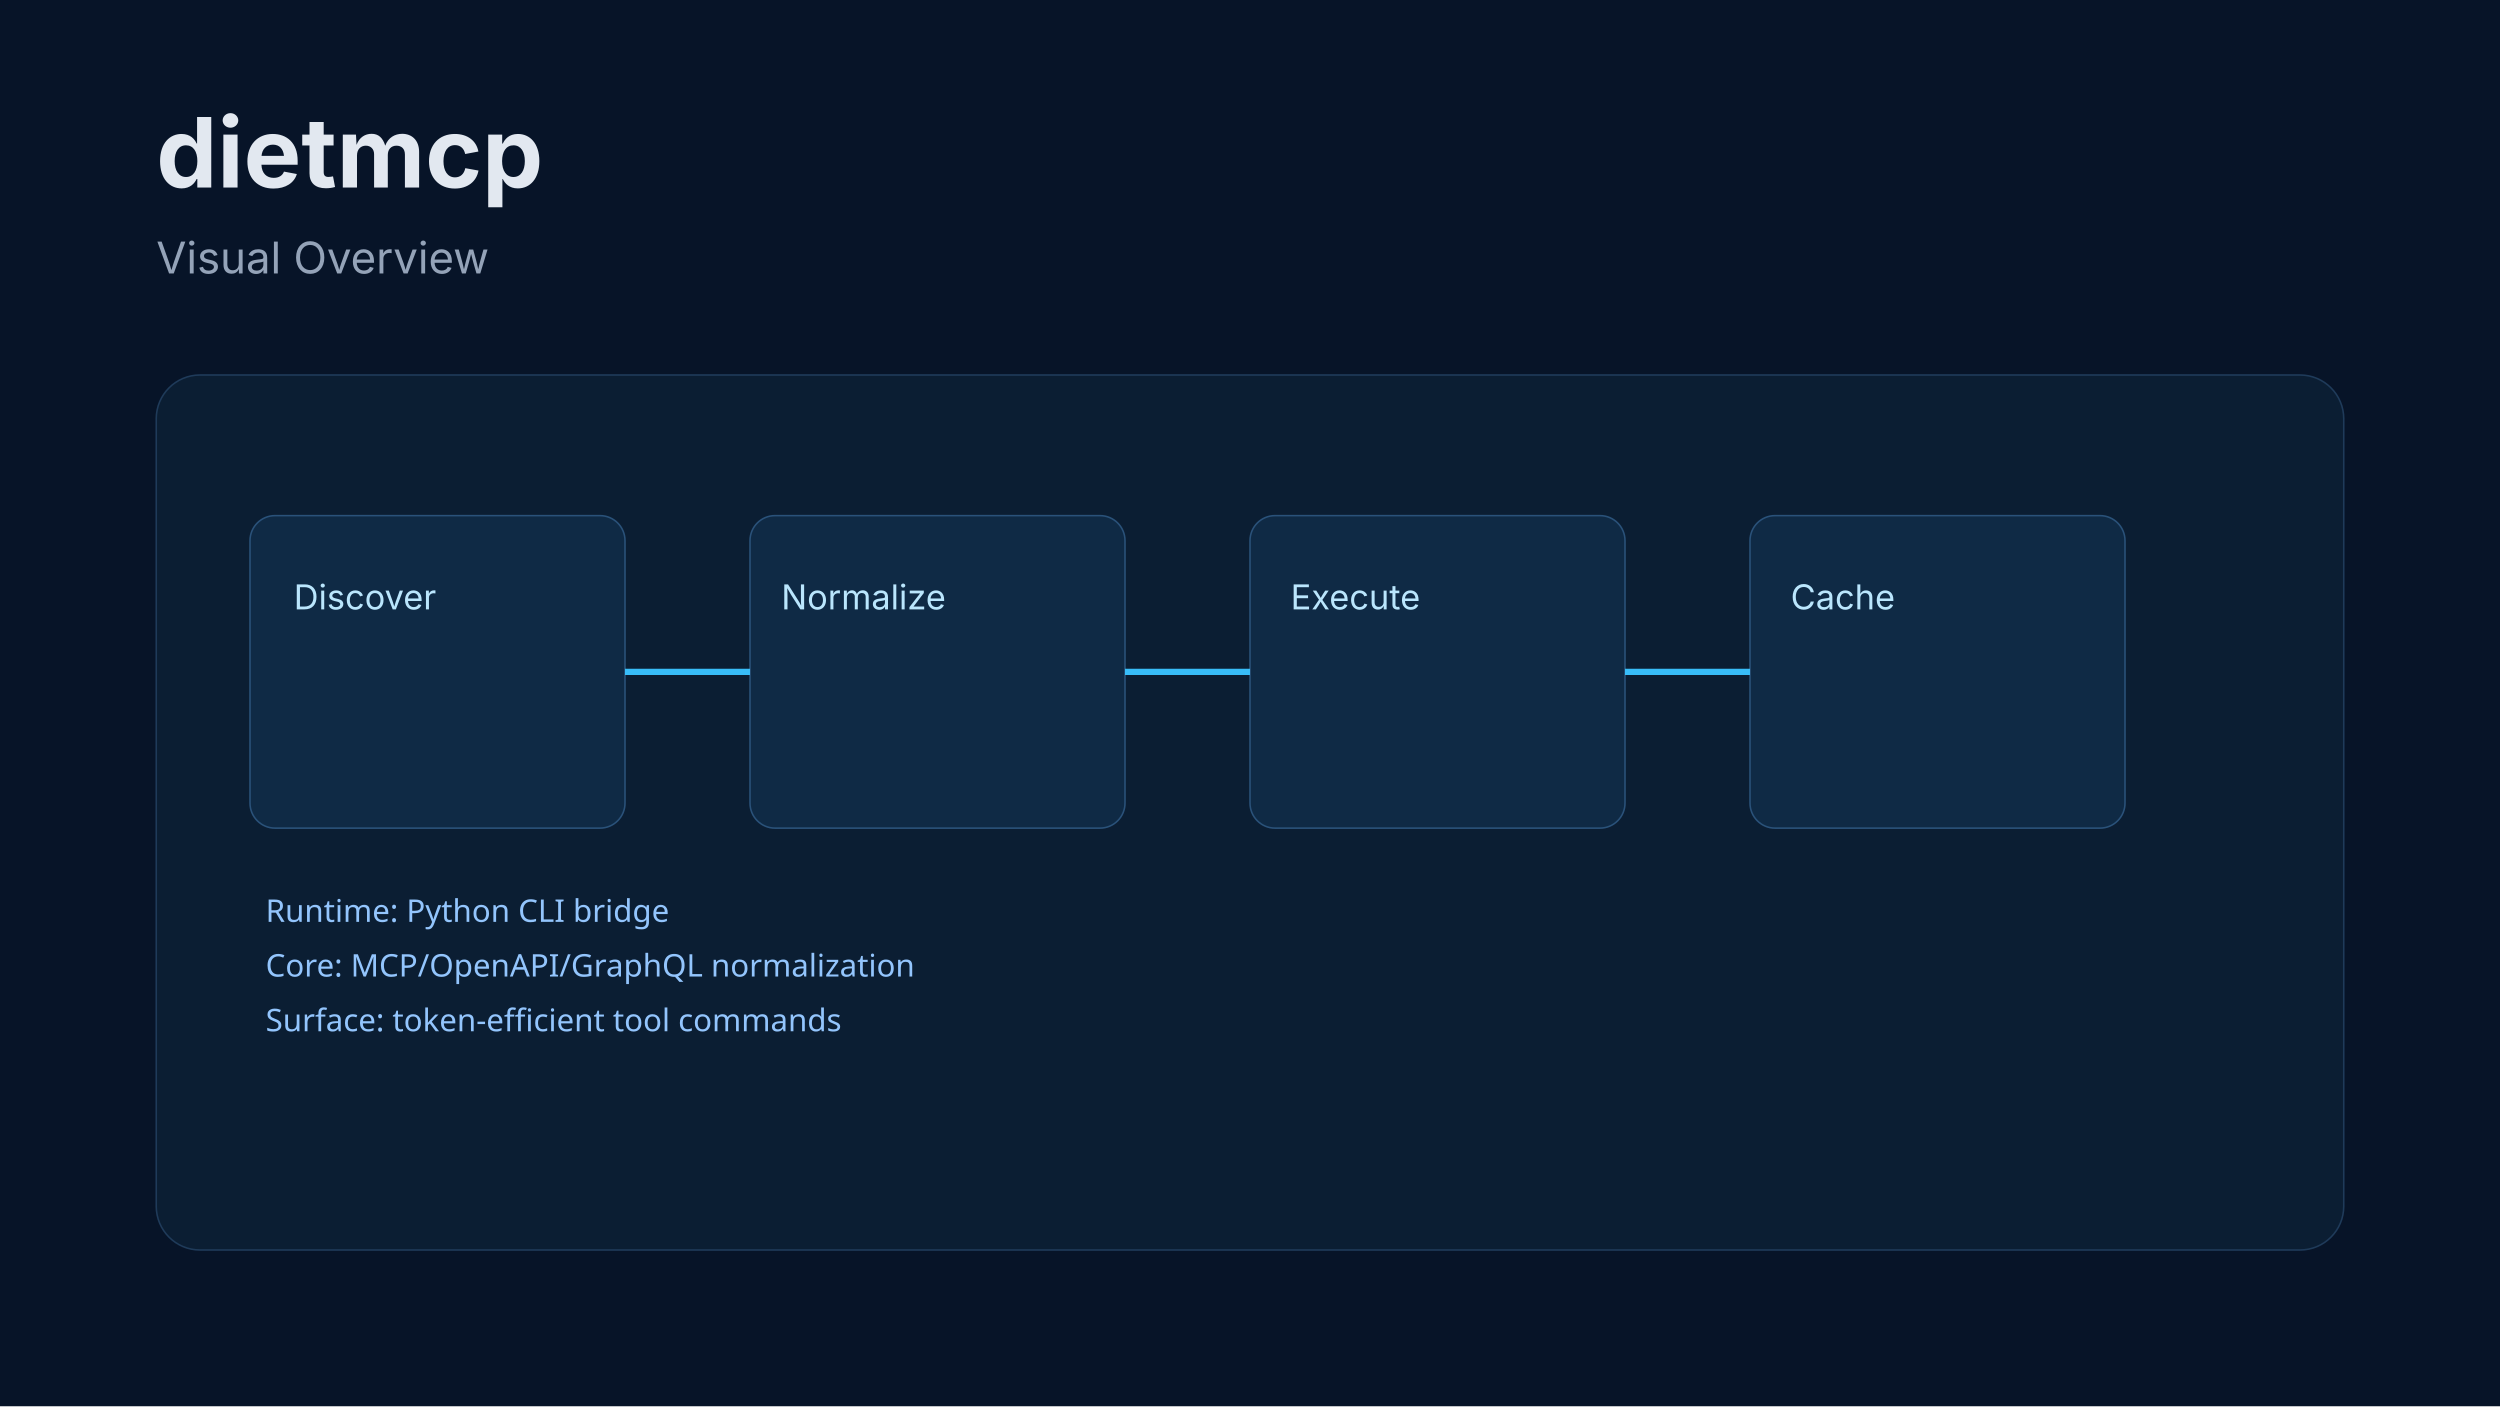
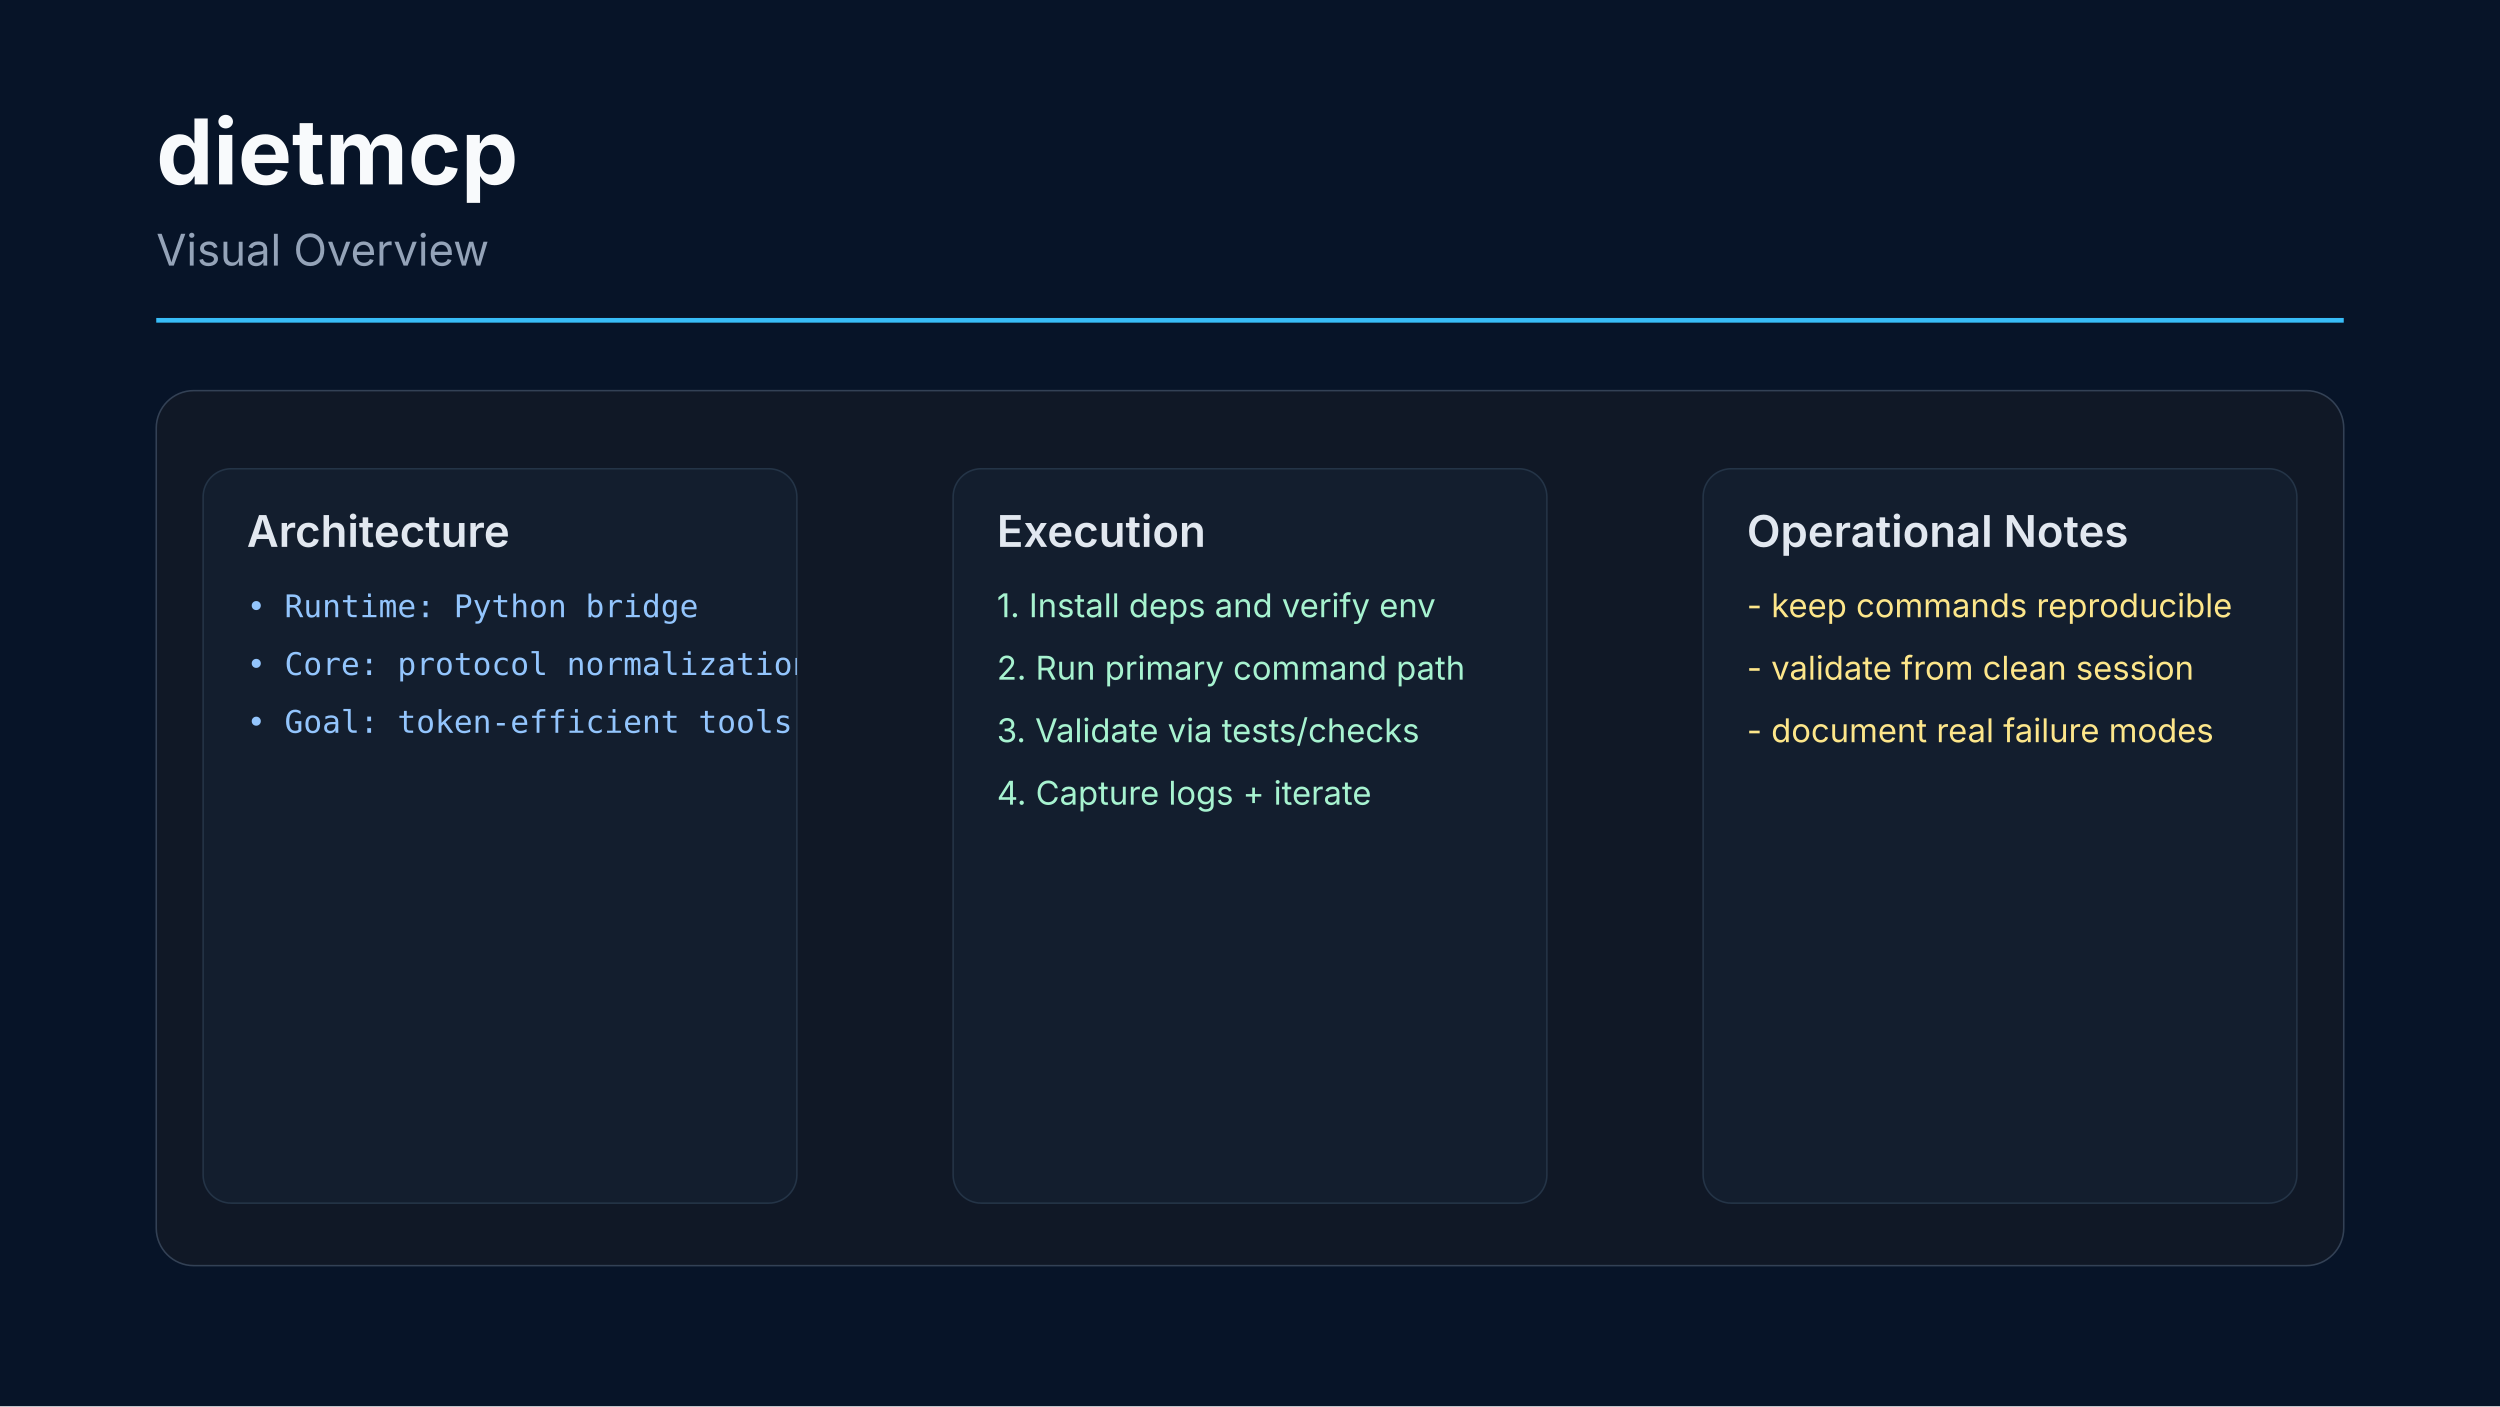
- <svg xmlns="http://www.w3.org/2000/svg" width="1600" height="900" viewBox="0 0 1600 900">
+ <svg xmlns="http://www.w3.org/2000/svg" width="1600" height="900" viewBox="0 0 1600 900" role="img" aria-label="dietmcp visual overview">
+   <defs>
+     <clipPath id="clipL">
+       <rect x="130" y="340" width="380" height="370" rx="12" />
+     </clipPath>
+     <clipPath id="clipM">
+       <rect x="610" y="340" width="380" height="370" rx="12" />
+     </clipPath>
+     <clipPath id="clipR">
+       <rect x="1090" y="340" width="380" height="370" rx="12" />
+     </clipPath>
+   </defs>
  <rect width="1600" height="900" fill="#071428" />
-   <text x="100" y="120" fill="#E2E8F0" font-size="62" font-family="Inter" font-weight="700">dietmcp</text>
-   <text x="100" y="175" fill="#94A3B8" font-size="28" font-family="Inter">Visual Overview</text>
-   <rect x="100" y="240" width="1400" height="560" rx="28" fill="#0B1E33" stroke="#1F3B5A" />
-   <rect x="160" y="330" width="240" height="200" rx="16" fill="#0F2A45" stroke="#2A527A" />
-   <rect x="480" y="330" width="240" height="200" rx="16" fill="#0F2A45" stroke="#2A527A" />
-   <rect x="800" y="330" width="240" height="200" rx="16" fill="#0F2A45" stroke="#2A527A" />
-   <rect x="1120" y="330" width="240" height="200" rx="16" fill="#0F2A45" stroke="#2A527A" />
-   <path d="M400 430 L480 430 M720 430 L800 430 M1040 430 L1120 430" stroke="#38BDF8" stroke-width="4" />
-   <text x="188" y="390" fill="#BAE6FD" font-size="22" font-family="Inter">Discover</text>
-   <text x="500" y="390" fill="#BAE6FD" font-size="22" font-family="Inter">Normalize</text>
-   <text x="826" y="390" fill="#BAE6FD" font-size="22" font-family="Inter">Execute</text>
-   <text x="1146" y="390" fill="#BAE6FD" font-size="22" font-family="Inter">Cache</text>
-   <text x="170" y="590" fill="#93C5FD" font-size="20" font-family="JetBrains Mono">Runtime: Python CLI bridge</text>
-   <text x="170" y="625" fill="#93C5FD" font-size="20" font-family="JetBrains Mono">Core: MCP/OpenAPI/GraphQL normalization</text>
-   <text x="170" y="660" fill="#93C5FD" font-size="20" font-family="JetBrains Mono">Surface: token-efficient tool commands</text>
+   <text x="100" y="118" fill="#F8FAFC" font-size="58" font-family="Inter, Segoe UI, Arial" font-weight="700">dietmcp</text>
+   <text x="100" y="170" fill="#94A3B8" font-size="28" font-family="Inter, Segoe UI, Arial">Visual Overview</text>
+   <line x1="100" y1="205" x2="1500" y2="205" stroke="#38BDF8" stroke-width="3" />
+   <rect x="100" y="250" width="1400" height="560" rx="24" fill="#101826" stroke="#334155" />
+   <rect x="130" y="300" width="380" height="470" rx="18" fill="#131E2E" stroke="#243447" />
+   <rect x="610" y="300" width="380" height="470" rx="18" fill="#131E2E" stroke="#243447" />
+   <rect x="1090" y="300" width="380" height="470" rx="18" fill="#131E2E" stroke="#243447" />
+   <text x="158" y="350" fill="#E2E8F0" font-size="28" font-family="Inter, Segoe UI, Arial" font-weight="600">Architecture</text>
+   <text x="638" y="350" fill="#E2E8F0" font-size="28" font-family="Inter, Segoe UI, Arial" font-weight="600">Execution</text>
+   <text x="1118" y="350" fill="#E2E8F0" font-size="28" font-family="Inter, Segoe UI, Arial" font-weight="600">Operational Notes</text>
+   <g clip-path="url(#clipL)">
+     <text x="158" y="395" fill="#93C5FD" font-size="20" font-family="JetBrains Mono, Menlo, monospace">• Runtime: Python bridge</text>
+     <text x="158" y="432" fill="#93C5FD" font-size="20" font-family="JetBrains Mono, Menlo, monospace">• Core: protocol normalization</text>
+     <text x="158" y="469" fill="#93C5FD" font-size="20" font-family="JetBrains Mono, Menlo, monospace">• Goal: token-efficient tools</text>
+   </g>
+   <g clip-path="url(#clipM)">
+     <text x="638" y="395" fill="#A7F3D0" font-size="21" font-family="Inter, Segoe UI, Arial">1. Install deps and verify env</text>
+     <text x="638" y="435" fill="#A7F3D0" font-size="21" font-family="Inter, Segoe UI, Arial">2. Run primary command path</text>
+     <text x="638" y="475" fill="#A7F3D0" font-size="21" font-family="Inter, Segoe UI, Arial">3. Validate via tests/checks</text>
+     <text x="638" y="515" fill="#A7F3D0" font-size="21" font-family="Inter, Segoe UI, Arial">4. Capture logs + iterate</text>
+   </g>
+   <g clip-path="url(#clipR)">
+     <text x="1118" y="395" fill="#FDE68A" font-size="21" font-family="Inter, Segoe UI, Arial">- keep commands reproducible</text>
+     <text x="1118" y="435" fill="#FDE68A" font-size="21" font-family="Inter, Segoe UI, Arial">- validate from clean session</text>
+     <text x="1118" y="475" fill="#FDE68A" font-size="21" font-family="Inter, Segoe UI, Arial">- document real failure modes</text>
+   </g>
</svg>
